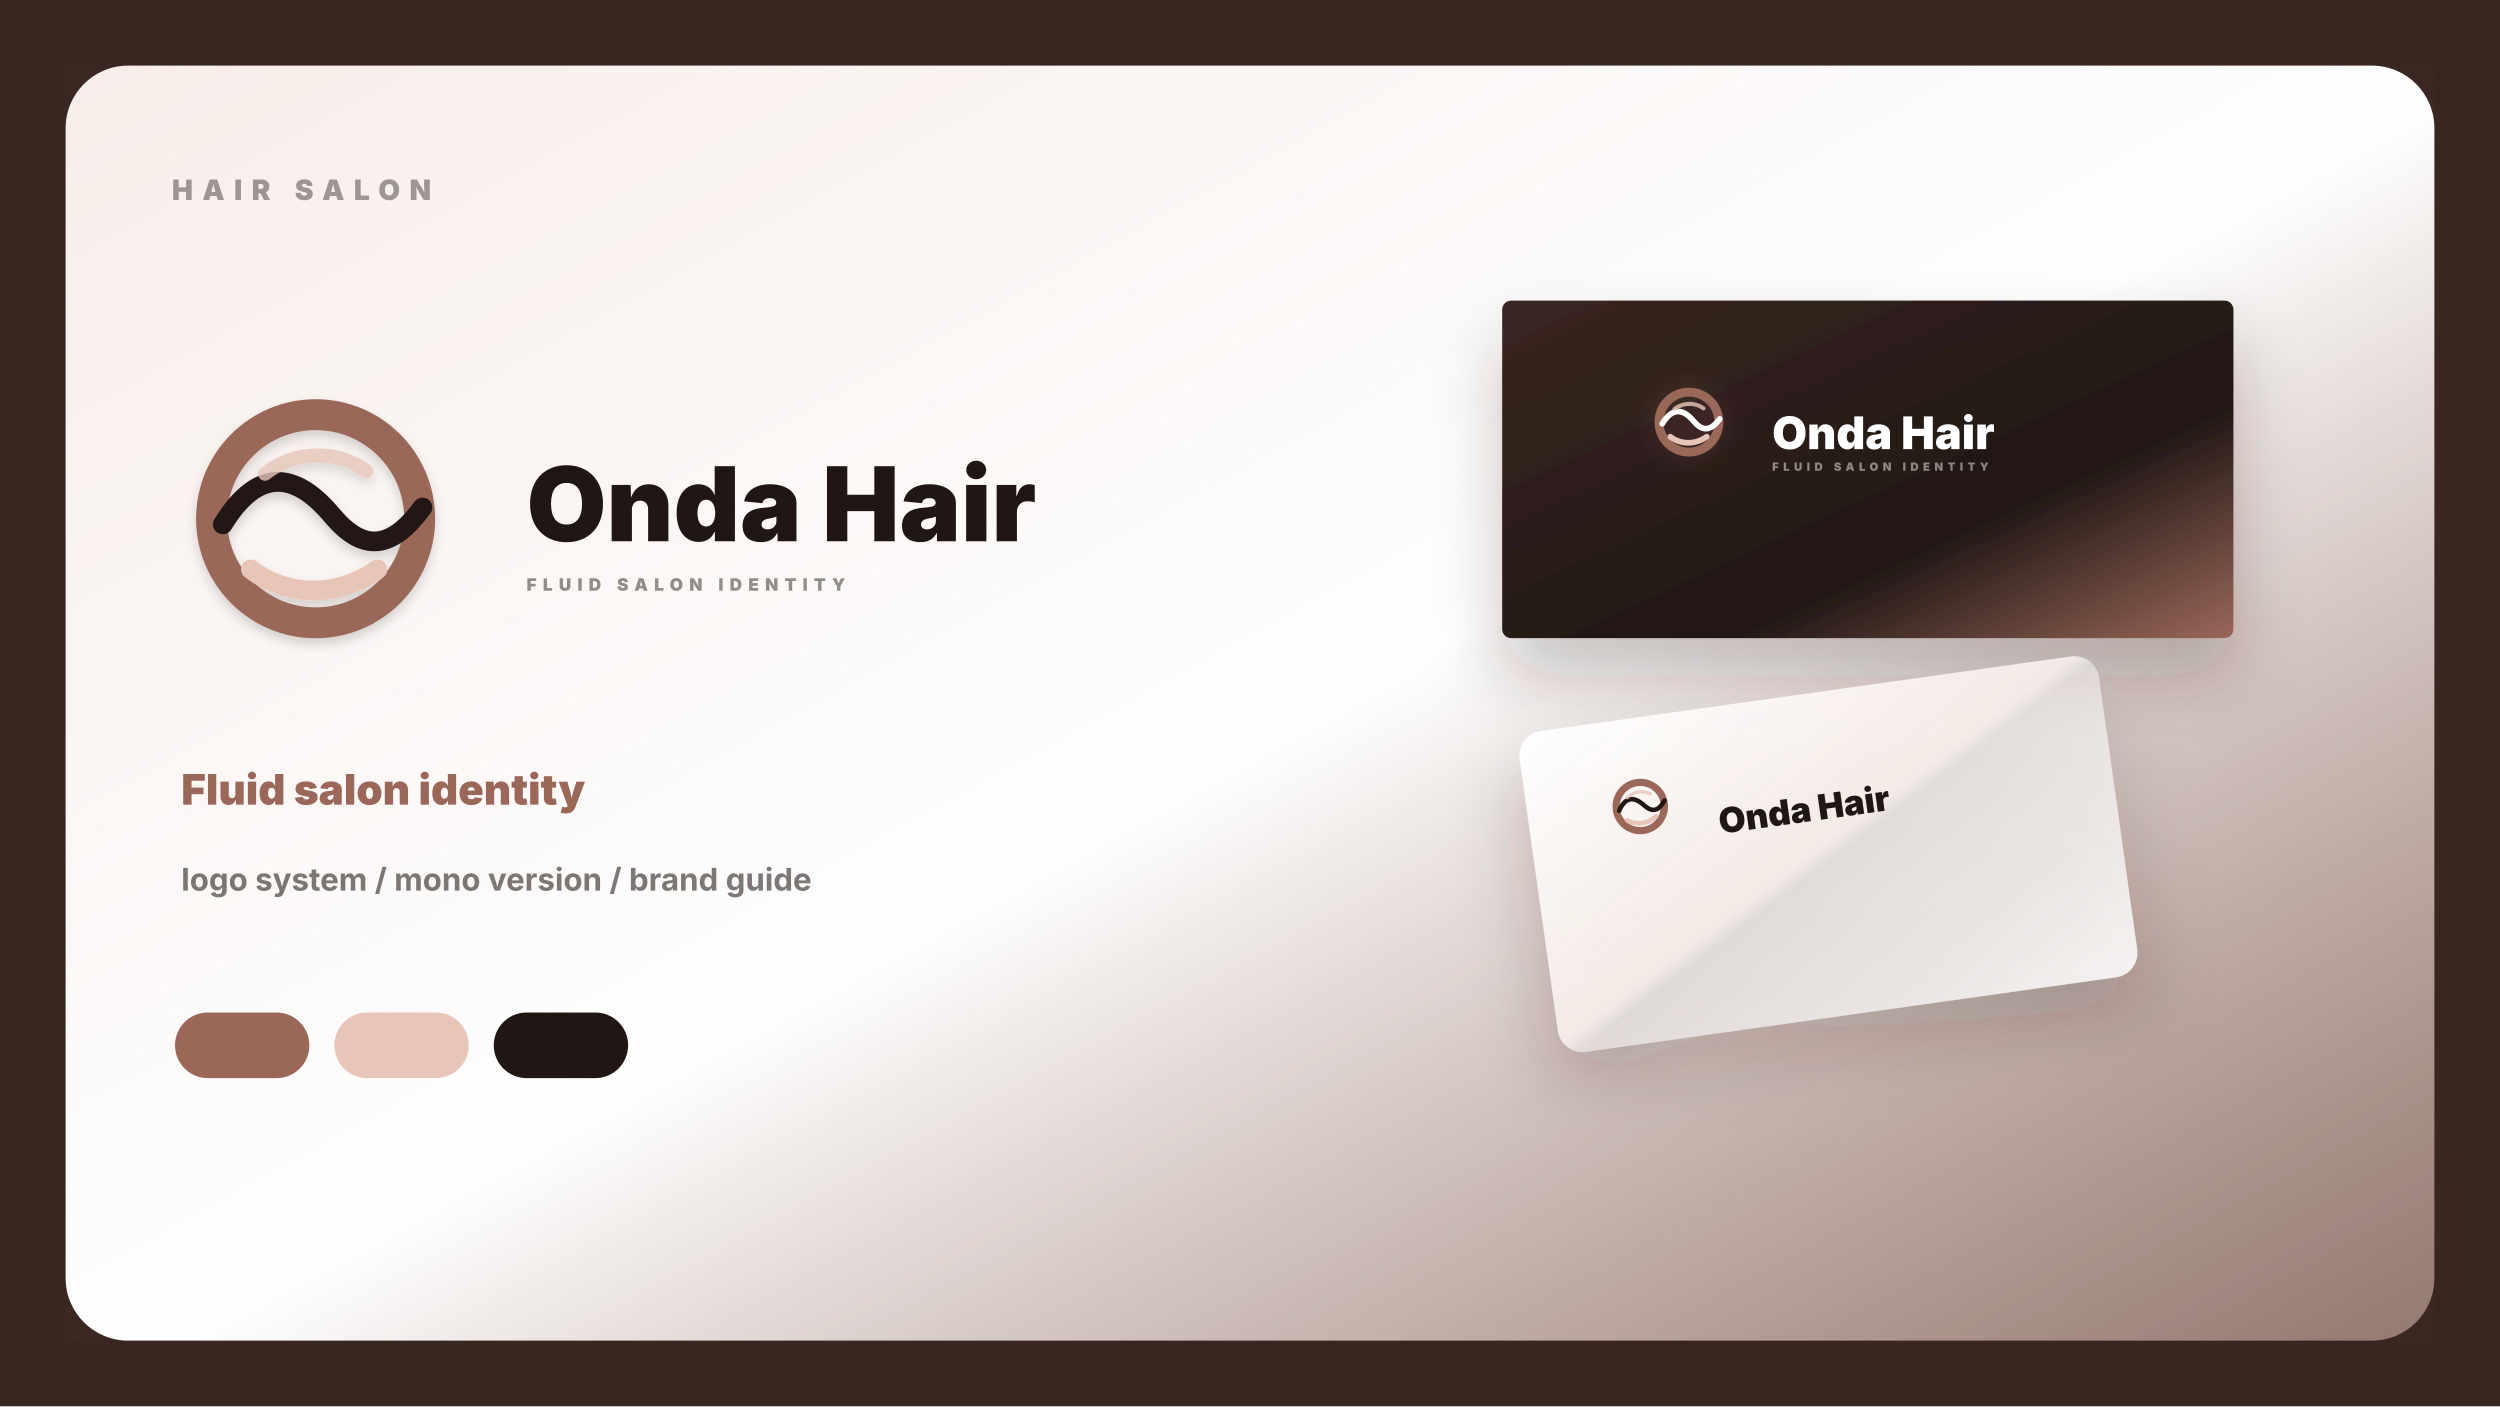
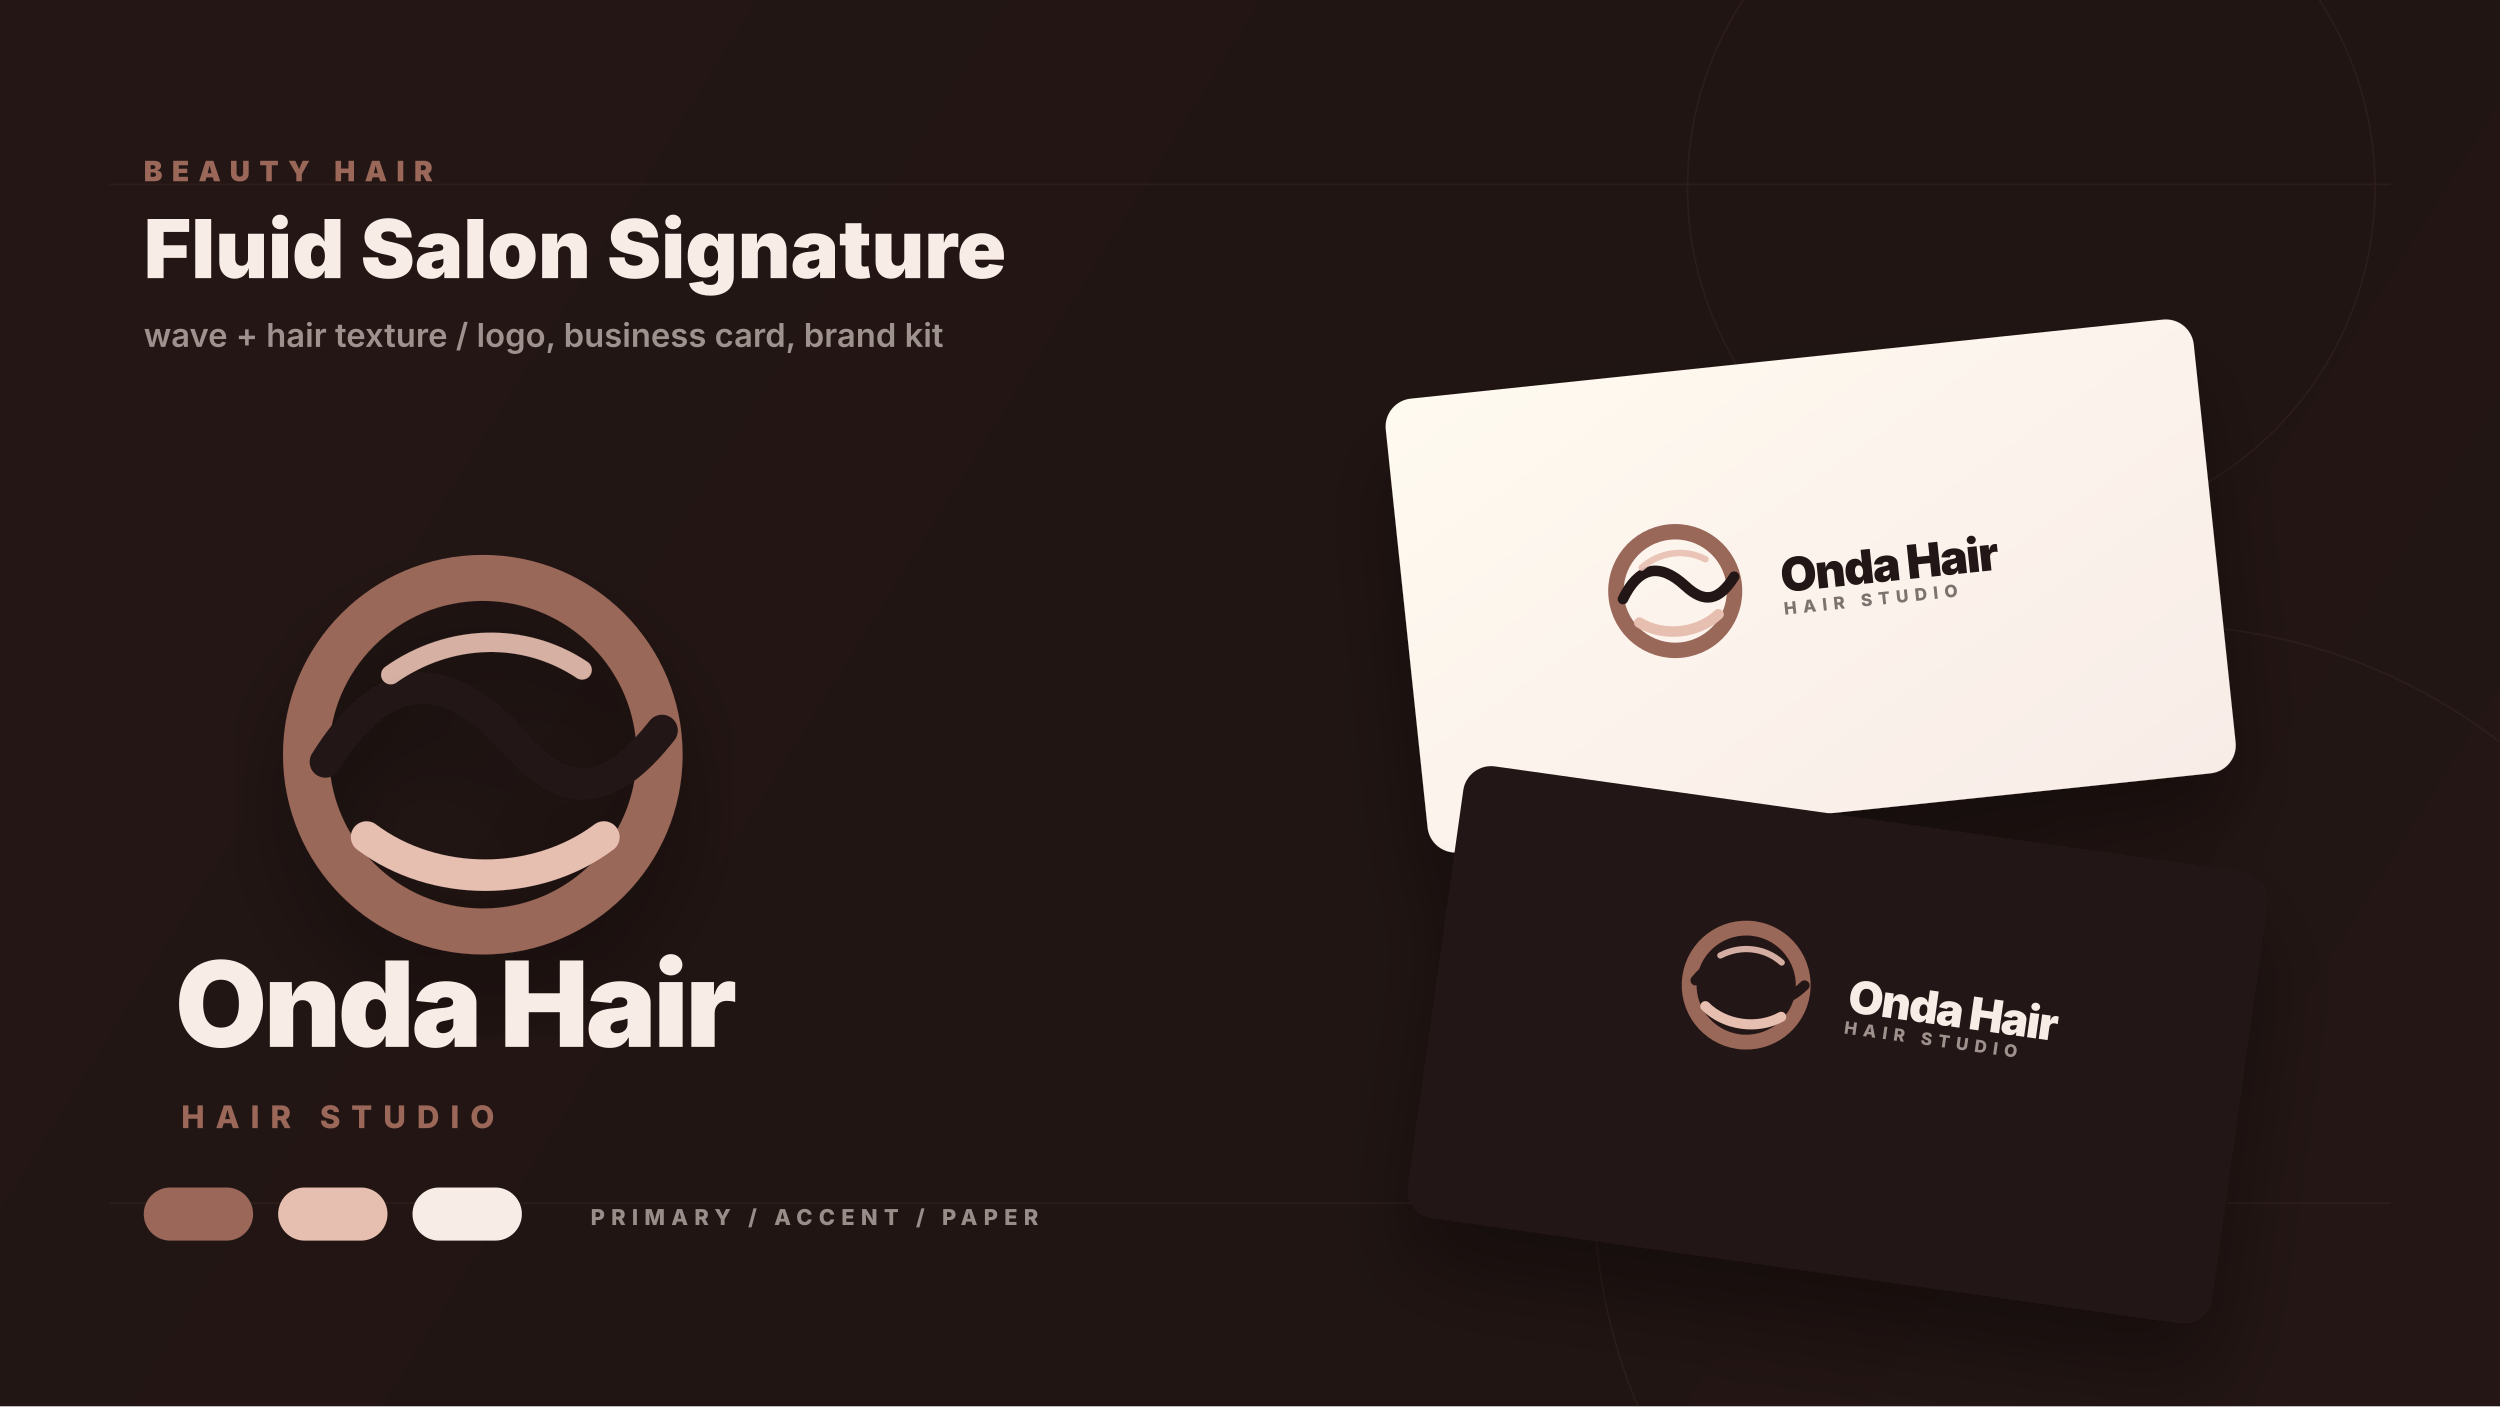
- <svg xmlns="http://www.w3.org/2000/svg" width="1600" height="900" viewBox="0 0 1600 900" role="img">
+ <svg xmlns="http://www.w3.org/2000/svg" width="1600" height="900" viewBox="0 0 1600 900" fill="none">
  <defs>
-     <filter id="ambientShadow" x="-20%" y="-20%" width="140%" height="150%">
-       <feDropShadow dx="0" dy="34" stdDeviation="30" flood-color="#3A2621" flood-opacity=".24" />
+     <linearGradient id="bg" x1="0" y1="0" x2="1600" y2="1000" gradientUnits="userSpaceOnUse">
+       <stop stop-color="#241614" />
+       <stop offset=".58" stop-color="#201513" />
+       <stop offset="1" stop-color="#241614" />
+     </linearGradient>
+     <linearGradient id="paper" x1="0" y1="0" x2="1" y2="1">
+       <stop stop-color="#fffaf0" />
+       <stop offset="1" stop-color="#F8ECE7" />
+     </linearGradient>
+     <linearGradient id="accent" x1="0" y1="0" x2="1" y2="1">
+       <stop stop-color="#9A6759" />
+       <stop offset="1" stop-color="#E7BFB1" />
+     </linearGradient>
+     <filter id="shadow" x="-20%" y="-20%" width="140%" height="150%" color-interpolation-filters="sRGB">
+       <feDropShadow dx="0" dy="34" stdDeviation="26" flood-color="#000000" flood-opacity=".34" />
    </filter>
-     <filter id="contactShadow" x="-20%" y="-20%" width="140%" height="150%">
-       <feDropShadow dx="0" dy="14" stdDeviation="11" flood-color="#000000" flood-opacity=".22" />
+     <filter id="soft" x="-20%" y="-20%" width="140%" height="150%" color-interpolation-filters="sRGB">
+       <feDropShadow dx="0" dy="18" stdDeviation="18" flood-color="#000000" flood-opacity=".20" />
    </filter>
-     <filter id="pressedInk" x="-20%" y="-20%" width="140%" height="140%">
-       <feDropShadow dx="0" dy="1.4" stdDeviation=".6" flood-color="#ffffff" flood-opacity=".45" />
-       <feDropShadow dx="0" dy="2.2" stdDeviation="1.8" flood-color="#000000" flood-opacity=".16" />
-     </filter>
-     <filter id="neonGlow" x="-60%" y="-60%" width="220%" height="220%">
-       <feDropShadow dx="0" dy="0" stdDeviation="5" flood-color="#E7C5B8" flood-opacity=".45" />
-       <feDropShadow dx="0" dy="0" stdDeviation="16" flood-color="#9A6759" flood-opacity=".28" />
-     </filter>
-     <filter id="paperNoise" x="0" y="0" width="100%" height="100%">
-       <feTurbulence type="fractalNoise" baseFrequency=".92" numOctaves="2" stitchTiles="stitch" />
+     <filter id="texture" x="0" y="0" width="100%" height="100%">
+       <feTurbulence type="fractalNoise" baseFrequency=".8" numOctaves="2" stitchTiles="stitch" />
      <feColorMatrix type="saturate" values="0" />
      <feComponentTransfer>
        <feFuncA type="table" tableValues="0 .045" />
      </feComponentTransfer>
    </filter>
-     <linearGradient id="studioBg" x1="0" y1="0" x2="1" y2="1">
-       <stop offset="0" stop-color="#F8EEEA" />
-       <stop offset=".52" stop-color="#ffffff" />
-       <stop offset="1" stop-color="#E7C5B8" stop-opacity=".52" />
-     </linearGradient>
-     <linearGradient id="darkPanel" x1="0" y1="0" x2="1" y2="1">
-       <stop offset="0" stop-color="#3A2621" />
-       <stop offset=".65" stop-color="#201714" />
-       <stop offset="1" stop-color="#9A6759" />
-     </linearGradient>
-     <linearGradient id="cardSheen" x1="0" y1="0" x2="1" y2="1">
-       <stop offset="0" stop-color="#ffffff" stop-opacity=".96" />
-       <stop offset=".48" stop-color="#F8EEEA" stop-opacity=".92" />
-       <stop offset=".51" stop-color="#ffffff" stop-opacity=".45" />
-       <stop offset="1" stop-color="#ffffff" stop-opacity=".86" />
-     </linearGradient>
-     <linearGradient id="glass" x1="0" y1="0" x2="1" y2="1">
-       <stop offset="0" stop-color="#ffffff" stop-opacity=".78" />
-       <stop offset=".35" stop-color="#F8EEEA" stop-opacity=".22" />
-       <stop offset="1" stop-color="#ffffff" stop-opacity=".06" />
-     </linearGradient>
  </defs>
-   <rect width="1600" height="900" fill="#3A2621" />
-   <rect x="42" y="42" width="1516" height="816" rx="40" fill="url(#studioBg)" />
-   <rect x="42" y="42" width="1516" height="816" rx="40" fill="#ffffff" filter="url(#paperNoise)" opacity=".42" />
-   <text x="110" y="128" font-family="Inter, Arial, sans-serif" font-size="18" font-weight="950" letter-spacing="6" fill="#201714" opacity=".42">HAIR SALON</text>
-   <g transform="translate(112 242) scale(1.8)" filter="url(#pressedInk)">
-     <g>
-       <circle cx="50" cy="50" r="37" fill="none" stroke="#9A6759" stroke-width="11" />
-       <path d="M17 52c11-18 24-21 39-3 11 13 21 12 32-3" fill="none" stroke="#201714" stroke-width="7" stroke-linecap="round" />
-       <path d="M27 68c13 10 31 10 45 0" fill="none" stroke="#E7C5B8" stroke-width="7" stroke-linecap="round" />
-       <path d="M32 34c10-8 25-9 36-1" fill="none" stroke="#E7C5B8" stroke-width="5" stroke-linecap="round" opacity=".8" />
+   <rect width="1600" height="900" fill="url(#bg)" />
+   <g opacity=".10">
+     <circle cx="1300" cy="120" r="220" stroke="#9A6759" />
+     <circle cx="1380" cy="760" r="360" stroke="#9A6759" />
+     <path d="M70 118h1460M70 770h1460" stroke="#9A6759" />
+   </g>
+   <text x="92" y="116" fill="#9A6759" font-family="Inter, Arial, sans-serif" font-size="18" font-weight="900" letter-spacing="6">BEAUTY HAIR</text>
+   <text x="92" y="178" fill="#F8ECE7" font-family="Inter, Arial, sans-serif" font-size="52" font-weight="860">Fluid Salon Signature</text>
+   <text x="92" y="222" fill="#F8ECE7" opacity=".58" font-family="Inter, Arial, sans-serif" font-size="21" font-weight="560">wave + hair texture / logo, business card, brand kit</text>
+   <g filter="url(#shadow)">
+     <g transform="translate(154 328) scale(1.55)">
+       <circle cx="100" cy="100" r="73" fill="none" stroke="#9A6759" stroke-width="19" />
+       <path d="M35 103c23-37 49-41 78-8 21 24 39 23 61-5" fill="none" stroke="#201513" stroke-width="13" stroke-linecap="round" />
+       <path d="M52 134c28 21 70 21 98 0" fill="none" stroke="#E7BFB1" stroke-width="13" stroke-linecap="round" />
+       <path d="M62 67c24-17 55-18 79-2" fill="none" stroke="#E7BFB1" stroke-width="8" stroke-linecap="round" opacity=".9" />
    </g>
  </g>
-   <text x="337" y="346.4" text-anchor="start" font-family="Inter, Arial, sans-serif" font-size="66" font-weight="950" fill="#201714">Onda Hair</text>
-   <text x="337" y="378.08" text-anchor="start" font-family="Inter, Arial, sans-serif" font-size="11" font-weight="850" letter-spacing="4" fill="#201714" opacity=".48">FLUID SALON IDENTITY</text>
-   <text x="116" y="515" font-family="Inter, Arial, sans-serif" font-size="27" font-weight="850" fill="#9A6759">Fluid salon identity</text>
-   <text x="116" y="570" font-family="Inter, Arial, sans-serif" font-size="20" font-weight="700" fill="#201714" opacity=".58">logo system / mono version / brand guide</text>
-   <rect x="112" y="648" width="86" height="42" rx="21" fill="#9A6759" />
-   <rect x="214" y="648" width="86" height="42" rx="21" fill="#E7C5B8" />
-   <rect x="316" y="648" width="86" height="42" rx="21" fill="#201714" />
-   <g transform="translate(875 142) scale(.72)">
-     <rect x="120" y="70" width="650" height="300" rx="8" fill="url(#darkPanel)" filter="url(#ambientShadow)" />
-     <g transform="translate(250 142) scale(.72)" filter="url(#neonGlow)">
-       <g>
-         <circle cx="50" cy="50" r="37" fill="none" stroke="#9A6759" stroke-width="11" />
-         <path d="M17 52c11-18 24-21 39-3 11 13 21 12 32-3" fill="none" stroke="#ffffff" stroke-width="7" stroke-linecap="round" />
-         <path d="M27 68c13 10 31 10 45 0" fill="none" stroke="#E7C5B8" stroke-width="7" stroke-linecap="round" />
-         <path d="M32 34c10-8 25-9 36-1" fill="none" stroke="#E7C5B8" stroke-width="5" stroke-linecap="round" opacity=".8" />
+   <text x="112" y="670" fill="#F8ECE7" font-family="Inter, Arial, sans-serif" font-size="76" font-weight="860" letter-spacing="-2">Onda Hair</text>
+   <text x="116" y="722" fill="#9A6759" font-family="Inter, Arial, sans-serif" font-size="20" font-weight="820" letter-spacing="7">HAIR STUDIO</text>
+   <g transform="translate(885 212)" filter="url(#shadow)">
+     <rect x="0" y="45" width="520" height="292" rx="18" fill="url(#paper)" transform="rotate(-6 0 45)" />
+     <rect x="54" y="276" width="520" height="292" rx="18" fill="#241614" transform="rotate(8 54 276)" />
+     <g transform="translate(130 120) rotate(-6)">
+       <g transform="translate(0 0) scale(0.52)">
+         <circle cx="100" cy="100" r="73" fill="none" stroke="#9A6759" stroke-width="19" />
+         <path d="M35 103c23-37 49-41 78-8 21 24 39 23 61-5" fill="none" stroke="#201513" stroke-width="13" stroke-linecap="round" />
+         <path d="M52 134c28 21 70 21 98 0" fill="none" stroke="#E7BFB1" stroke-width="13" stroke-linecap="round" />
+         <path d="M62 67c24-17 55-18 79-2" fill="none" stroke="#E7BFB1" stroke-width="8" stroke-linecap="round" opacity=".9" />
      </g>
+       <text x="120" y="60" text-anchor="start" fill="#201513" font-family="Inter, Montserrat, Arial, sans-serif" font-size="30" font-weight="860" letter-spacing="-1">Onda Hair</text>
+       <text x="120" y="74.4" text-anchor="start" fill="#201513" opacity=".58" font-family="Inter, Montserrat, Arial, sans-serif" font-size="11" font-weight="820" letter-spacing="4">HAIR STUDIO</text>
    </g>
-     <text x="360" y="202" text-anchor="start" font-family="Inter, Arial, sans-serif" font-size="40" font-weight="950" fill="#ffffff">Onda Hair</text>
-     <text x="360" y="221.2" text-anchor="start" font-family="Inter, Arial, sans-serif" font-size="10" font-weight="850" letter-spacing="4" fill="#ffffff" opacity=".48">FLUID SALON IDENTITY</text>
-     <rect x="150" y="418" width="520" height="288" rx="22" fill="url(#cardSheen)" filter="url(#ambientShadow)" transform="rotate(-8 410 562)" />
-     <g transform="translate(210 495) rotate(-8) scale(.58)">
-       <g>
-         <circle cx="50" cy="50" r="37" fill="none" stroke="#9A6759" stroke-width="11" />
-         <path d="M17 52c11-18 24-21 39-3 11 13 21 12 32-3" fill="none" stroke="#201714" stroke-width="7" stroke-linecap="round" />
-         <path d="M27 68c13 10 31 10 45 0" fill="none" stroke="#E7C5B8" stroke-width="7" stroke-linecap="round" />
-         <path d="M32 34c10-8 25-9 36-1" fill="none" stroke="#E7C5B8" stroke-width="5" stroke-linecap="round" opacity=".8" />
+     <g transform="translate(190 362) rotate(8)">
+       <g transform="translate(0 0) scale(0.5)">
+         <circle cx="100" cy="100" r="73" fill="none" stroke="#9A6759" stroke-width="19" />
+         <path d="M35 103c23-37 49-41 78-8 21 24 39 23 61-5" fill="none" stroke="#241614" stroke-width="13" stroke-linecap="round" />
+         <path d="M52 134c28 21 70 21 98 0" fill="none" stroke="#E7BFB1" stroke-width="13" stroke-linecap="round" />
+         <path d="M62 67c24-17 55-18 79-2" fill="none" stroke="#E7BFB1" stroke-width="8" stroke-linecap="round" opacity=".9" />
      </g>
+       <text x="116" y="58" text-anchor="start" fill="#F8ECE7" font-family="Inter, Montserrat, Arial, sans-serif" font-size="29" font-weight="860" letter-spacing="-1">Onda Hair</text>
+       <text x="116" y="71.92" text-anchor="start" fill="#F8ECE7" opacity=".58" font-family="Inter, Montserrat, Arial, sans-serif" font-size="11" font-weight="820" letter-spacing="4">HAIR STUDIO</text>
    </g>
-     <text x="314" y="544" font-family="Inter, Arial, sans-serif" font-size="31" font-weight="950" fill="#201714" transform="rotate(-8 314 544)">Onda Hair</text>
+   </g>
+   <g transform="translate(92 760)">
+     <rect x="0" y="0" width="70" height="34" rx="17" fill="#9A6759" />
+     <rect x="86" y="0" width="70" height="34" rx="17" fill="#E7BFB1" />
+     <rect x="172" y="0" width="70" height="34" rx="17" fill="#F8ECE7" />
+     <text x="286" y="24" fill="#F8ECE7" opacity=".56" font-family="Inter, Arial, sans-serif" font-size="14" font-weight="800" letter-spacing="4">PRIMARY / ACCENT / PAPER</text>
  </g>
</svg>
